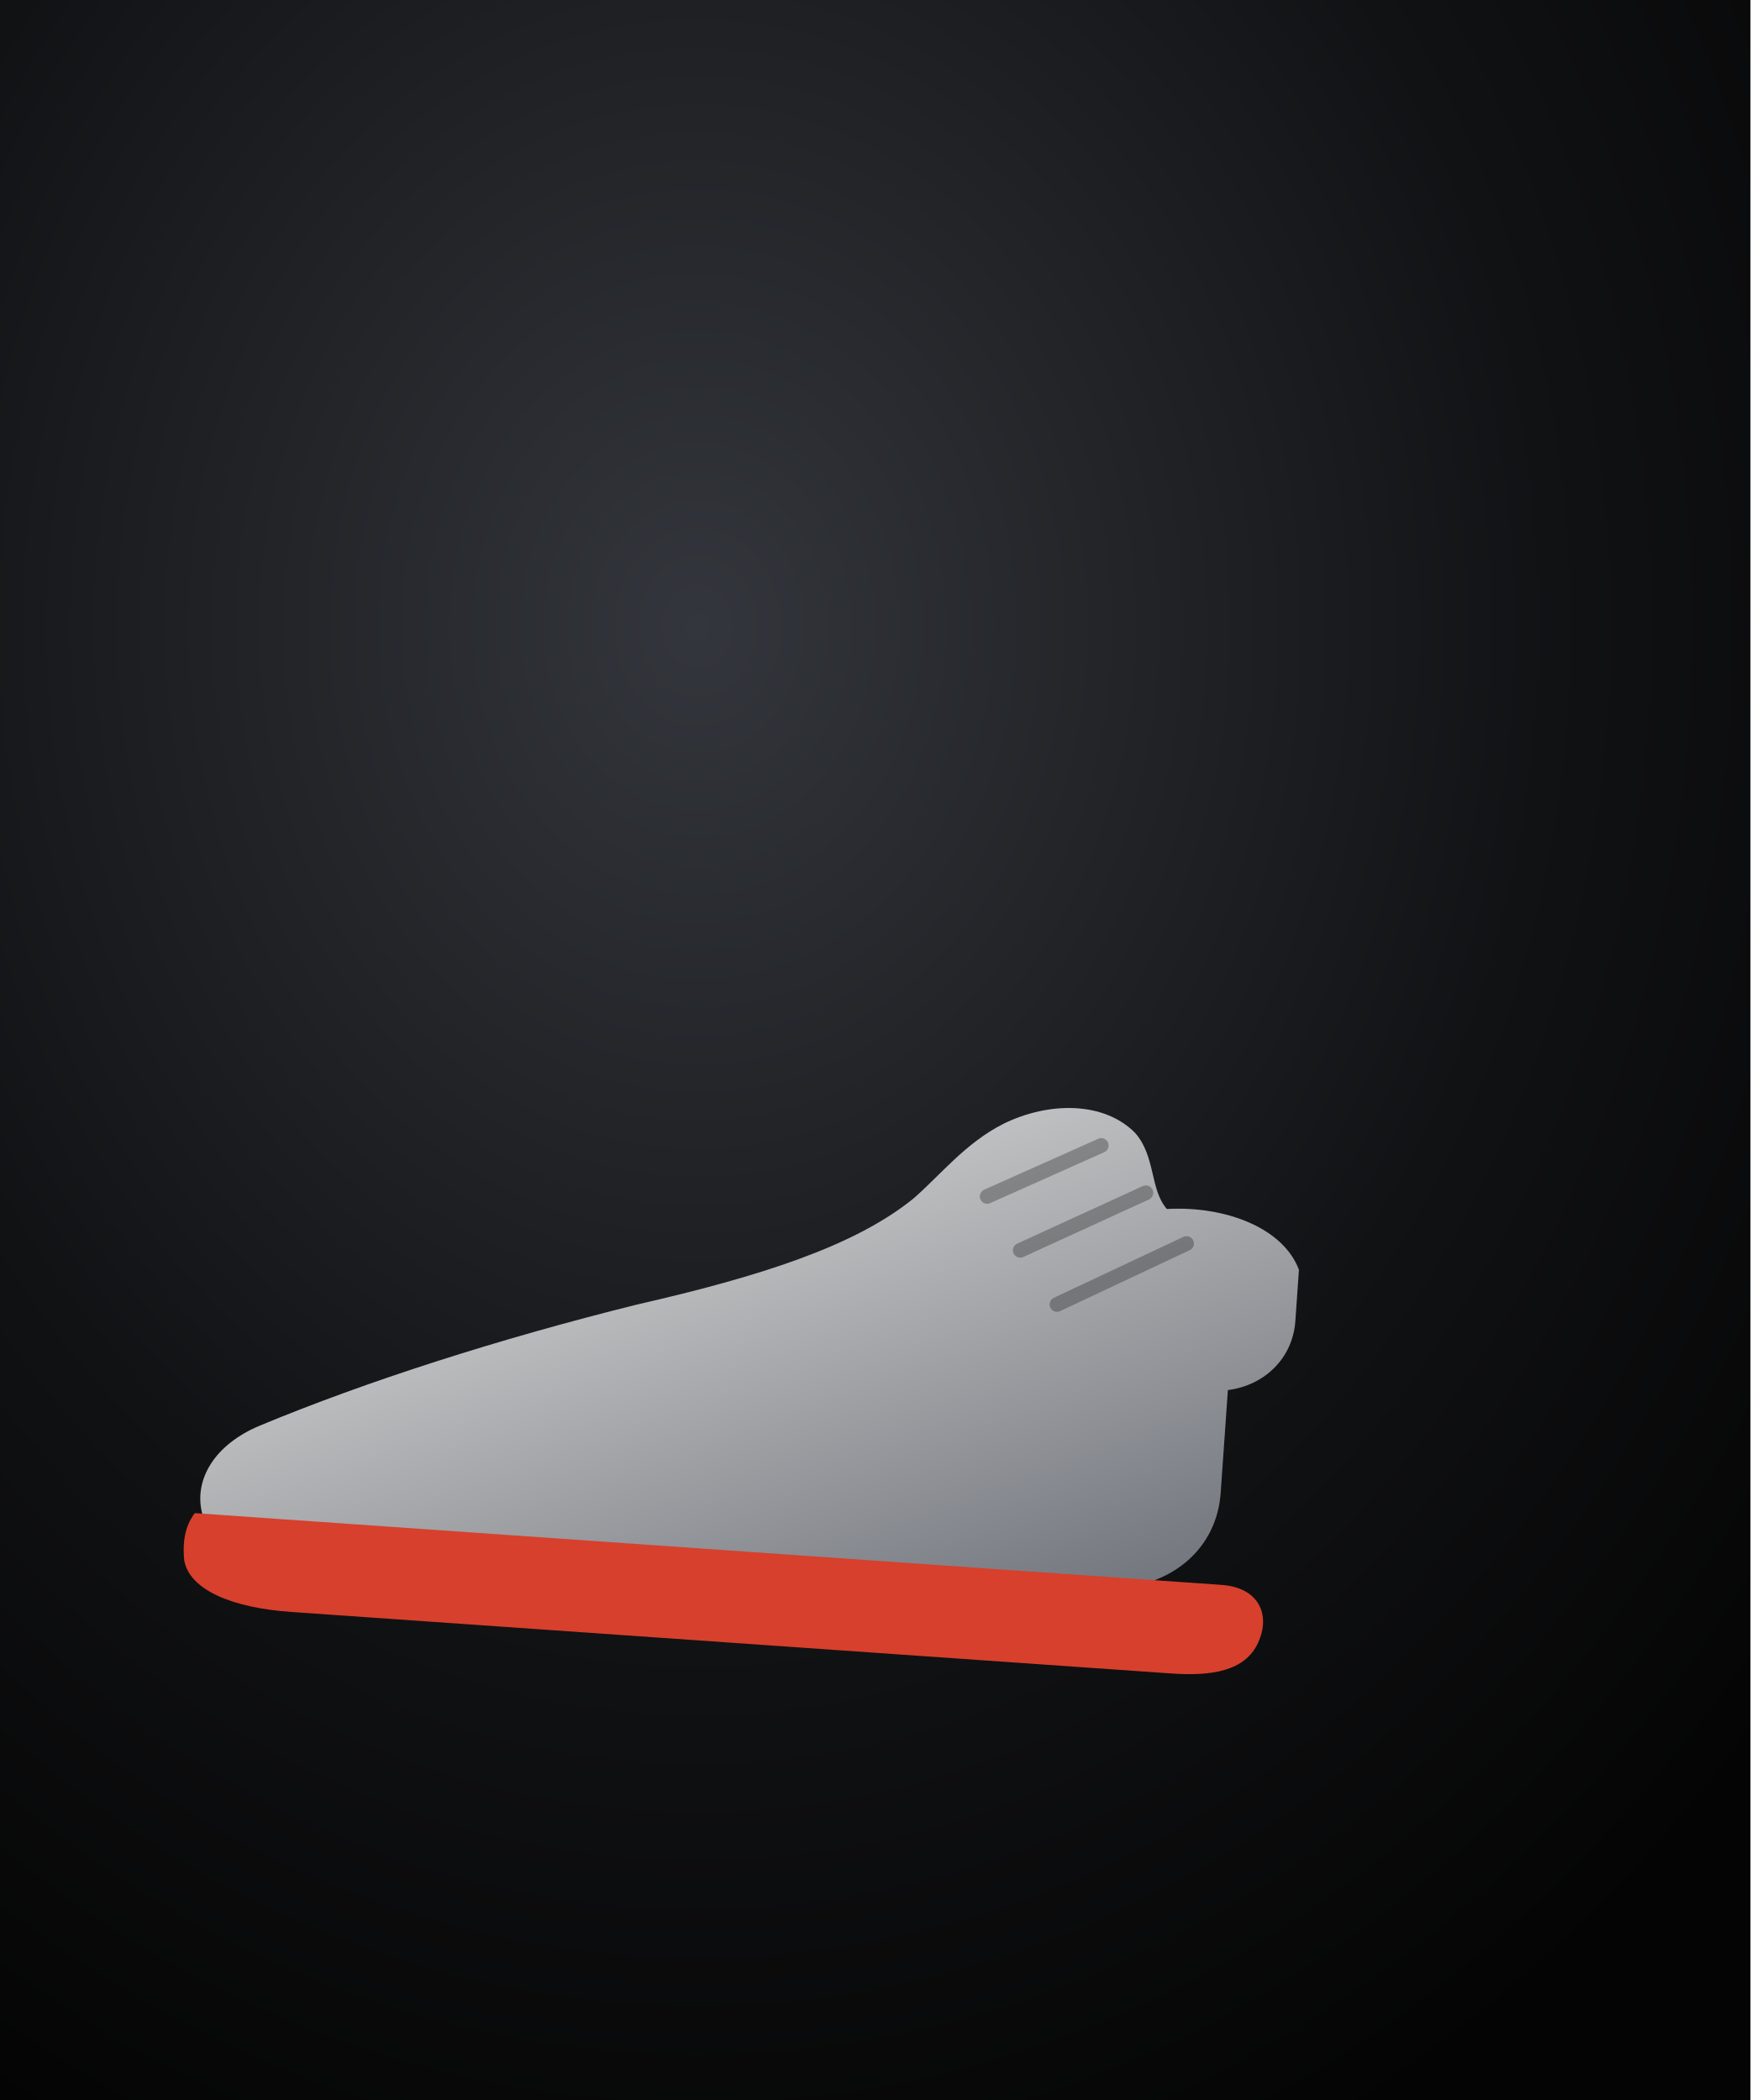
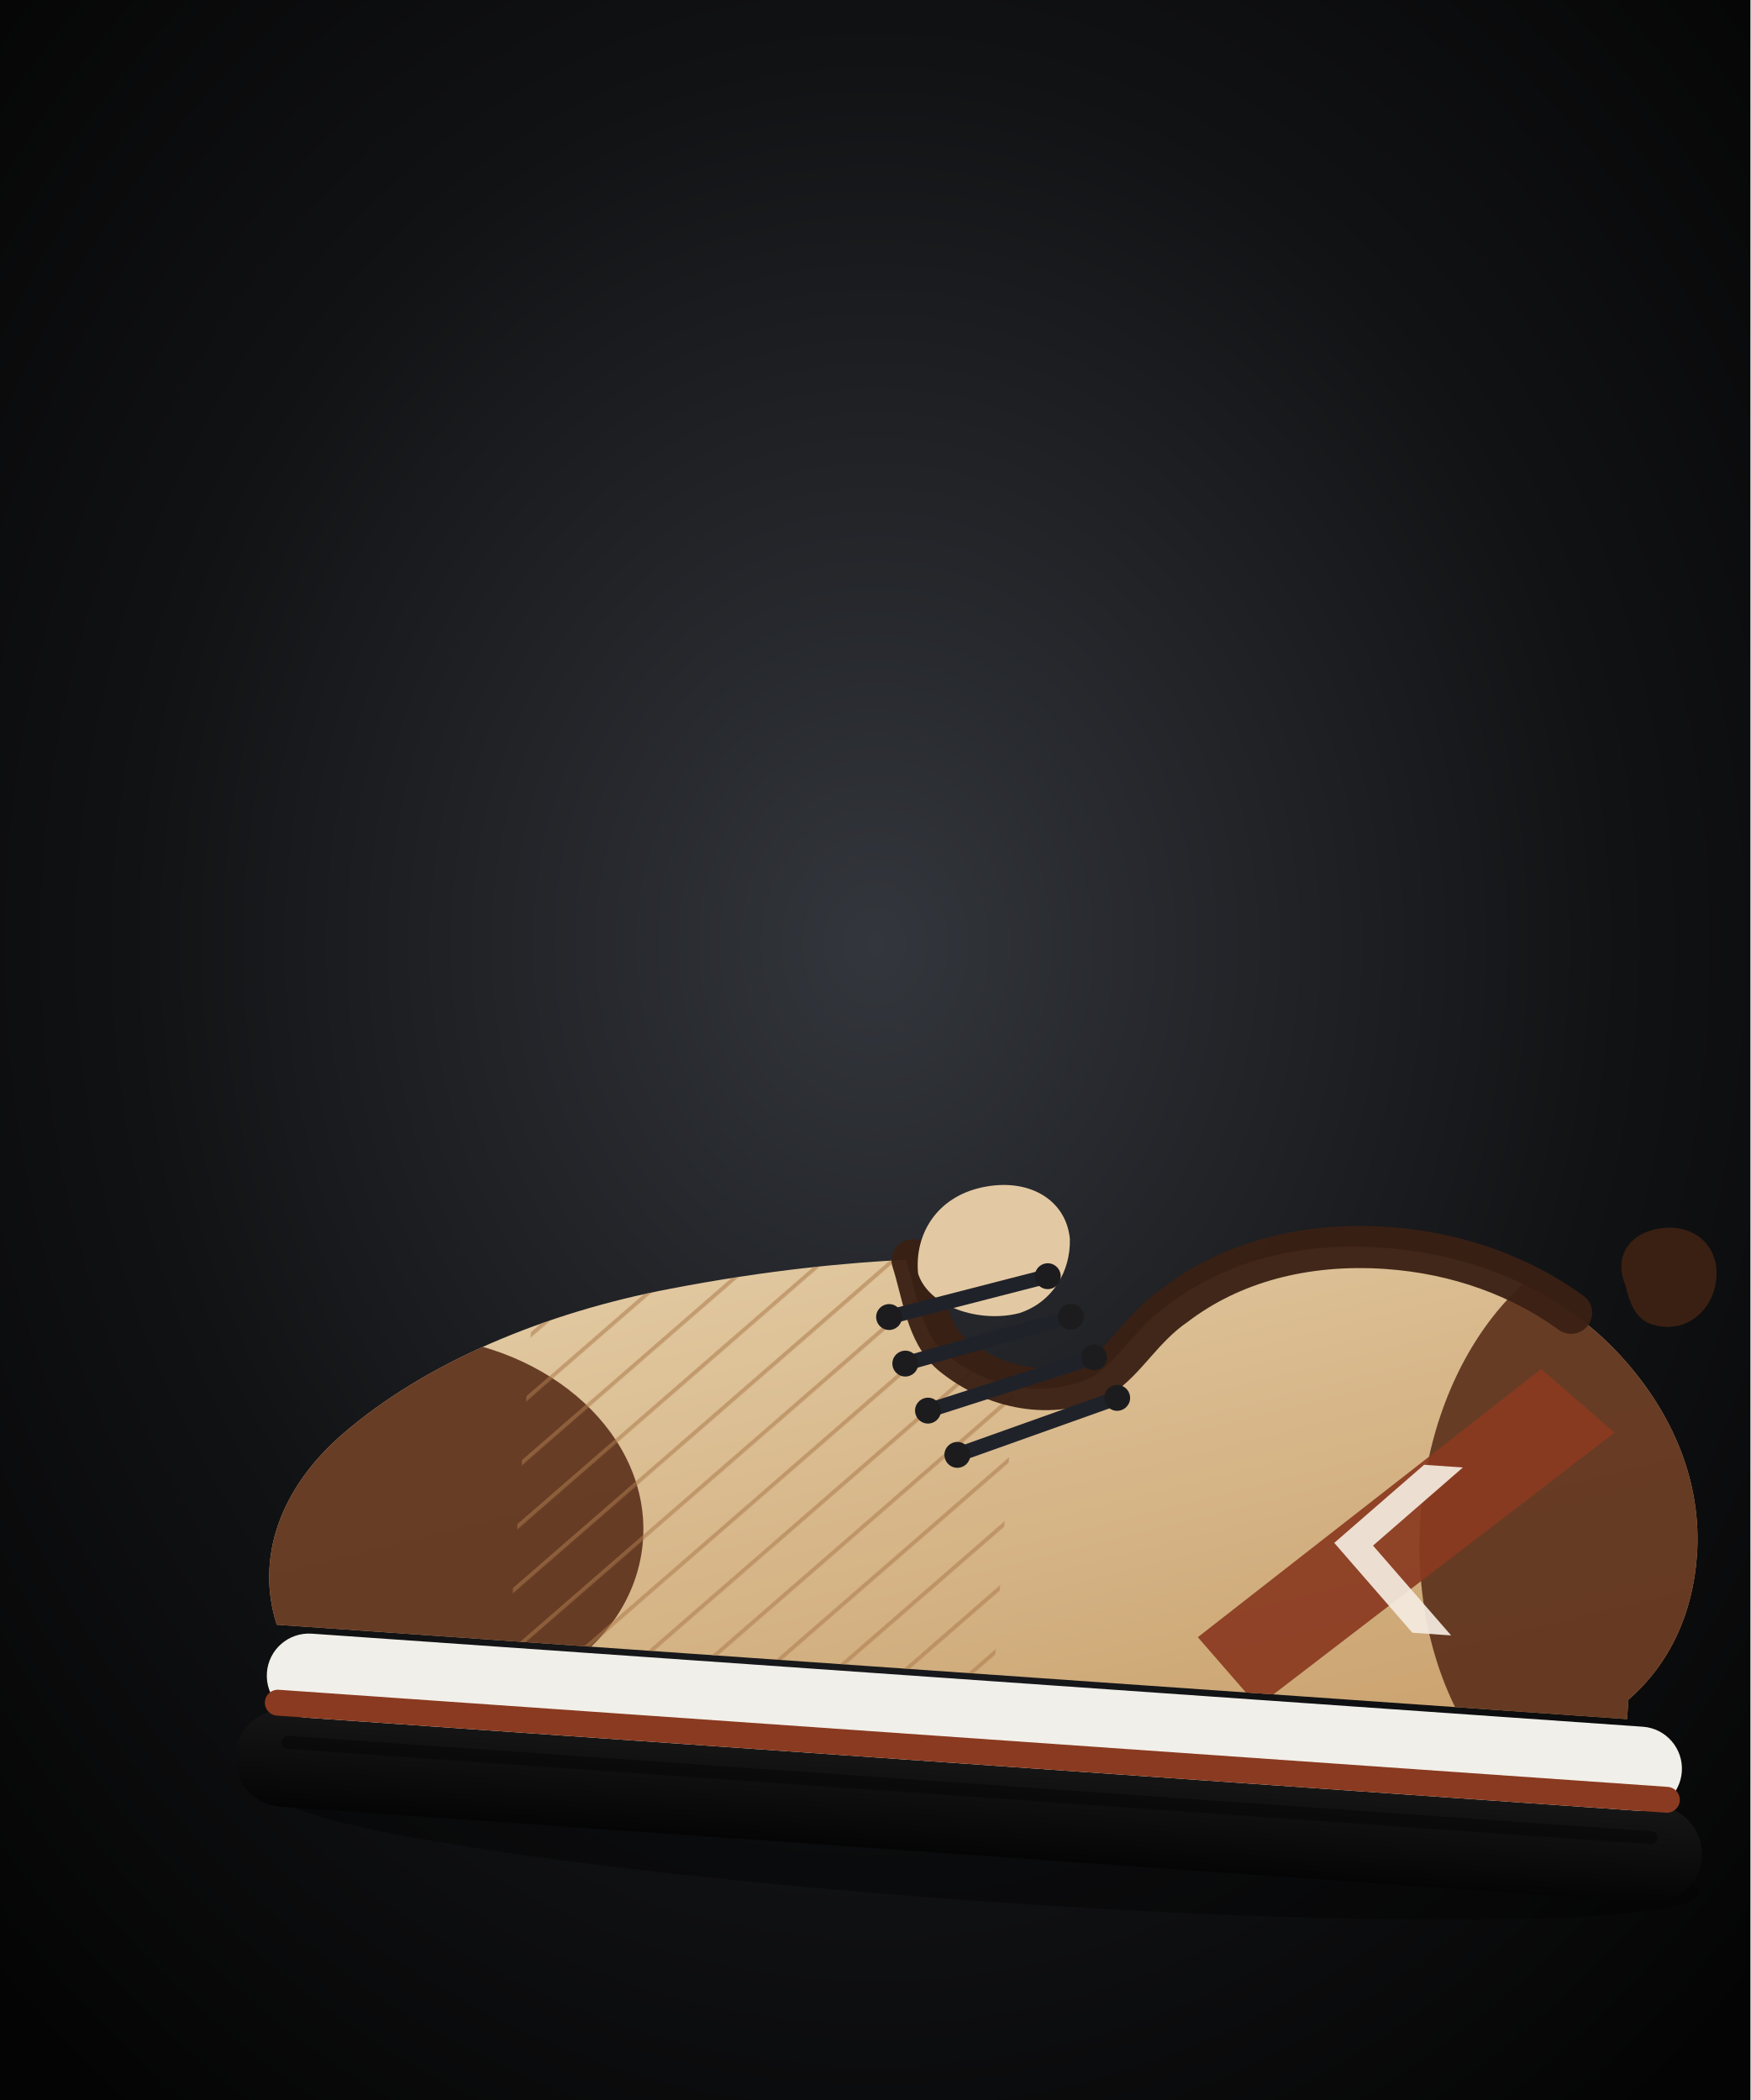
<svg xmlns="http://www.w3.org/2000/svg" viewBox="0 0 1000 1200">
  <defs>
-     <radialGradient id="aboutBg" cx="40%" cy="30%" r="80%">
+     <radialGradient id="bg-about" cx="50%" cy="45%" r="70%">
      <stop offset="0%" stop-color="#33363c" />
      <stop offset="60%" stop-color="#111214" />
      <stop offset="100%" stop-color="#040404" />
    </radialGradient>
-     <linearGradient id="aboutShoe" x1="0%" y1="0%" x2="100%" y2="100%">
-       <stop offset="0%" stop-color="#f2f1ee" />
-       <stop offset="100%" stop-color="#6a6e76" />
-     </linearGradient>
  </defs>
-   <rect width="1000" height="1200" fill="url(#aboutBg)" />
-   <g transform="translate(120 560) rotate(4) scale(2.1)" opacity="1">
-     <path d="M8,145 C5,136 10,126 22,120 C50,106 85,92 122,80 C155,70 180,60 195,46 C202,39 208,30 218,24 C230,17 245,16 254,24 C260,30 259,39 264,44 C280,42 296,47 301,58 L301,72 C301,82 294,90 284,92 L284,120 C284,135 273,146 257,148 L40,148 C24,148 11,150 8,145 Z" fill="url(#aboutShoe)" />
-     <path d="M215,44 L245,28" stroke="rgba(0,0,0,0.28)" stroke-width="4" stroke-linecap="round" fill="none" />
-     <path d="M225,58 L258,40" stroke="rgba(0,0,0,0.28)" stroke-width="4" stroke-linecap="round" fill="none" />
-     <path d="M236,72 L270,53" stroke="rgba(0,0,0,0.28)" stroke-width="4" stroke-linecap="round" fill="none" />
-     <path d="M6,145 L286,145 C296,145 300,152 297,160 C294,168 285,170 274,170 L34,170 C18,170 6,166 4,158 C3,152 4,148 6,145 Z" fill="#d7402c" />
+   <rect width="100%" height="100%" fill="url(#bg-about)" />
+   <g transform="translate(150 620) rotate(4) scale(1.85)">
+     <defs>
+       <clipPath id="upperClip-about">
+         <path d="M16,166 C8,146 14,124 32,106 C56,82 92,64 130,54 C160,46 185,42 202,40 C206,50 208,62 216,68 C230,78 248,80 262,72 C270,66 274,56 284,48 C300,34 322,26 348,26 C378,26 405,36 424,54 C442,71 452,92 452,114 C452,132 446,148 434,160 L434,166 L16,166 Z" />
+       </clipPath>
+       <linearGradient id="baseGrad-about" x1="0%" y1="0%" x2="100%" y2="100%">
+         <stop offset="0%" stop-color="#e8d3ae" />
+         <stop offset="100%" stop-color="#c9a06c" />
+       </linearGradient>
+       <linearGradient id="soleGrad-about" x1="0%" y1="0%" x2="0%" y2="100%">
+         <stop offset="0%" stop-color="#161616" />
+         <stop offset="100%" stop-color="#050505" />
+       </linearGradient>
+       <pattern id="meshPat-about" width="14" height="14" patternUnits="userSpaceOnUse" patternTransform="rotate(45)">
+         <rect width="14" height="14" fill="none" />
+         <line x1="0" y1="0" x2="0" y2="14" stroke="#a9784a" stroke-width="2.4" />
+       </pattern>
+     </defs>
+     <ellipse cx="240" cy="218" rx="220" ry="18" fill="#000000" opacity="0.35" />
+     <rect x="6" y="192" width="454" height="30" rx="15" fill="url(#soleGrad-about)" />
+     <rect x="20" y="200" width="426" height="4" rx="2" fill="#000000" opacity="0.35" />
+     <rect x="14" y="168" width="438" height="26" rx="13" fill="#f1efe9" />
+     <rect x="14" y="186" width="438" height="8" rx="4" fill="#8a3a20" />
+     <path d="M16,166 C8,146 14,124 32,106 C56,82 92,64 130,54 C160,46 185,42 202,40 C206,50 208,62 216,68 C230,78 248,80 262,72 C270,66 274,56 284,48 C300,34 322,26 348,26 C378,26 405,36 424,54 C442,71 452,92 452,114 C452,132 446,148 434,160 L434,166 L16,166 Z" fill="url(#baseGrad-about)" />
+     <g clip-path="url(#upperClip-about)">
+       <ellipse cx="55" cy="132" rx="72" ry="58" fill="#5b2f1a" opacity="0.9" />
+       <ellipse cx="432" cy="108" rx="66" ry="92" fill="#5b2f1a" opacity="0.9" />
+       <rect x="88" y="36" width="150" height="150" fill="url(#meshPat-about)" opacity="0.55" />
+       <polygon points="300,150 400,60 424,78 320,170" fill="#8a3a20" opacity="0.92" />
+     </g>
+     <path d="M204,40 C208,50 210,62 218,68 C232,78 250,80 264,72 C272,66 276,56 286,48 C302,34 324,26 350,26 C372,26 392,32 408,42" fill="none" stroke="#3a2013" stroke-width="13" stroke-linecap="round" opacity="0.95" />
+     <path d="M206,44 C204,32 210,20 224,16 C238,12 250,18 252,30 C253,40 248,50 238,54 C226,58 210,54 206,44 Z" fill="#e3c9a3" />
+     <path d="M198,58 L246,42" stroke="#20222a" stroke-width="4.5" stroke-linecap="round" fill="none" />
+     <path d="M204,72 L254,54" stroke="#20222a" stroke-width="4.5" stroke-linecap="round" fill="none" />
+     <path d="M212,86 L262,66" stroke="#20222a" stroke-width="4.5" stroke-linecap="round" fill="none" />
+     <path d="M222,99 L270,78" stroke="#20222a" stroke-width="4.5" stroke-linecap="round" fill="none" />
+     <circle cx="198" cy="58" r="4" fill="#1c1c1e" />
+     <circle cx="204" cy="72" r="4" fill="#1c1c1e" />
+     <circle cx="212" cy="86" r="4" fill="#1c1c1e" />
+     <circle cx="222" cy="99" r="4" fill="#1c1c1e" />
+     <circle cx="246" cy="42" r="4" fill="#1c1c1e" />
+     <circle cx="254" cy="54" r="4" fill="#1c1c1e" />
+     <circle cx="262" cy="66" r="4" fill="#1c1c1e" />
+     <circle cx="270" cy="78" r="4" fill="#1c1c1e" />
+     <path d="M424,32 C420,24 424,16 434,14 C444,12 452,18 452,28 C452,38 444,46 434,44 C428,43 426,38 424,32 Z" fill="#3a2013" />
+     <polygon points="340,118 366,92 378,92 352,118 378,144 366,144" fill="#f4ece0" opacity="0.92" />
  </g>
</svg>
